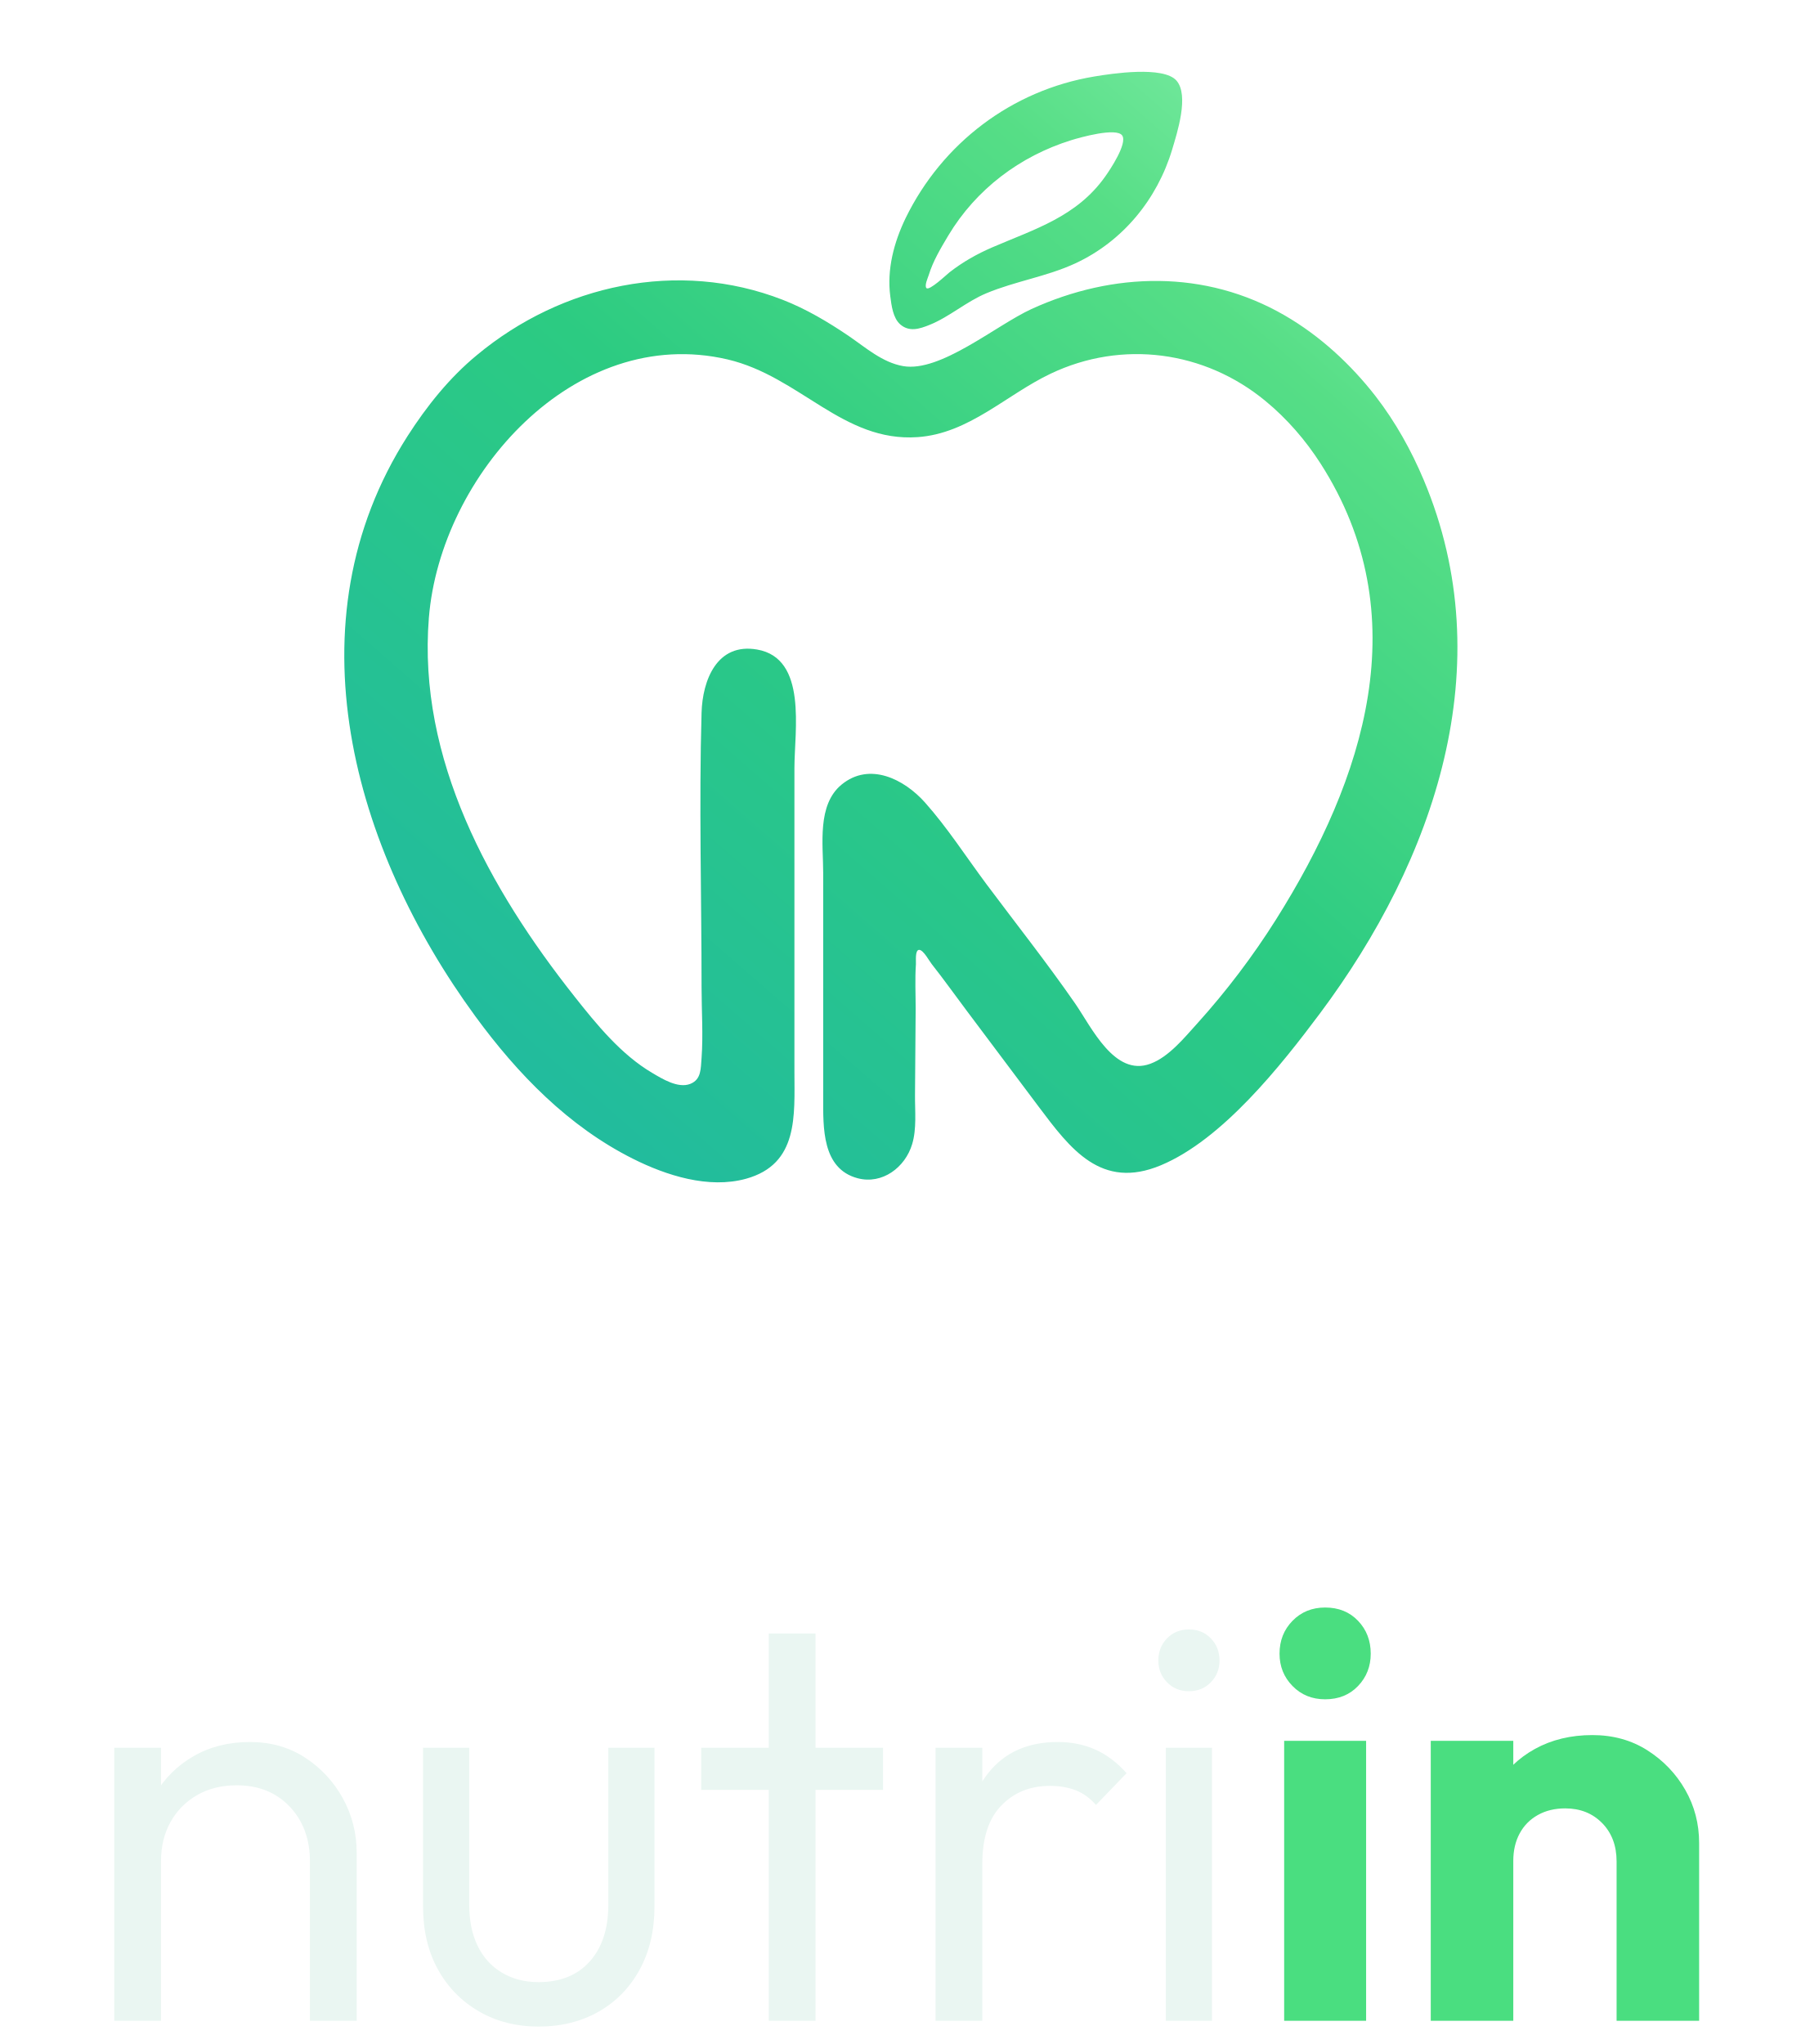
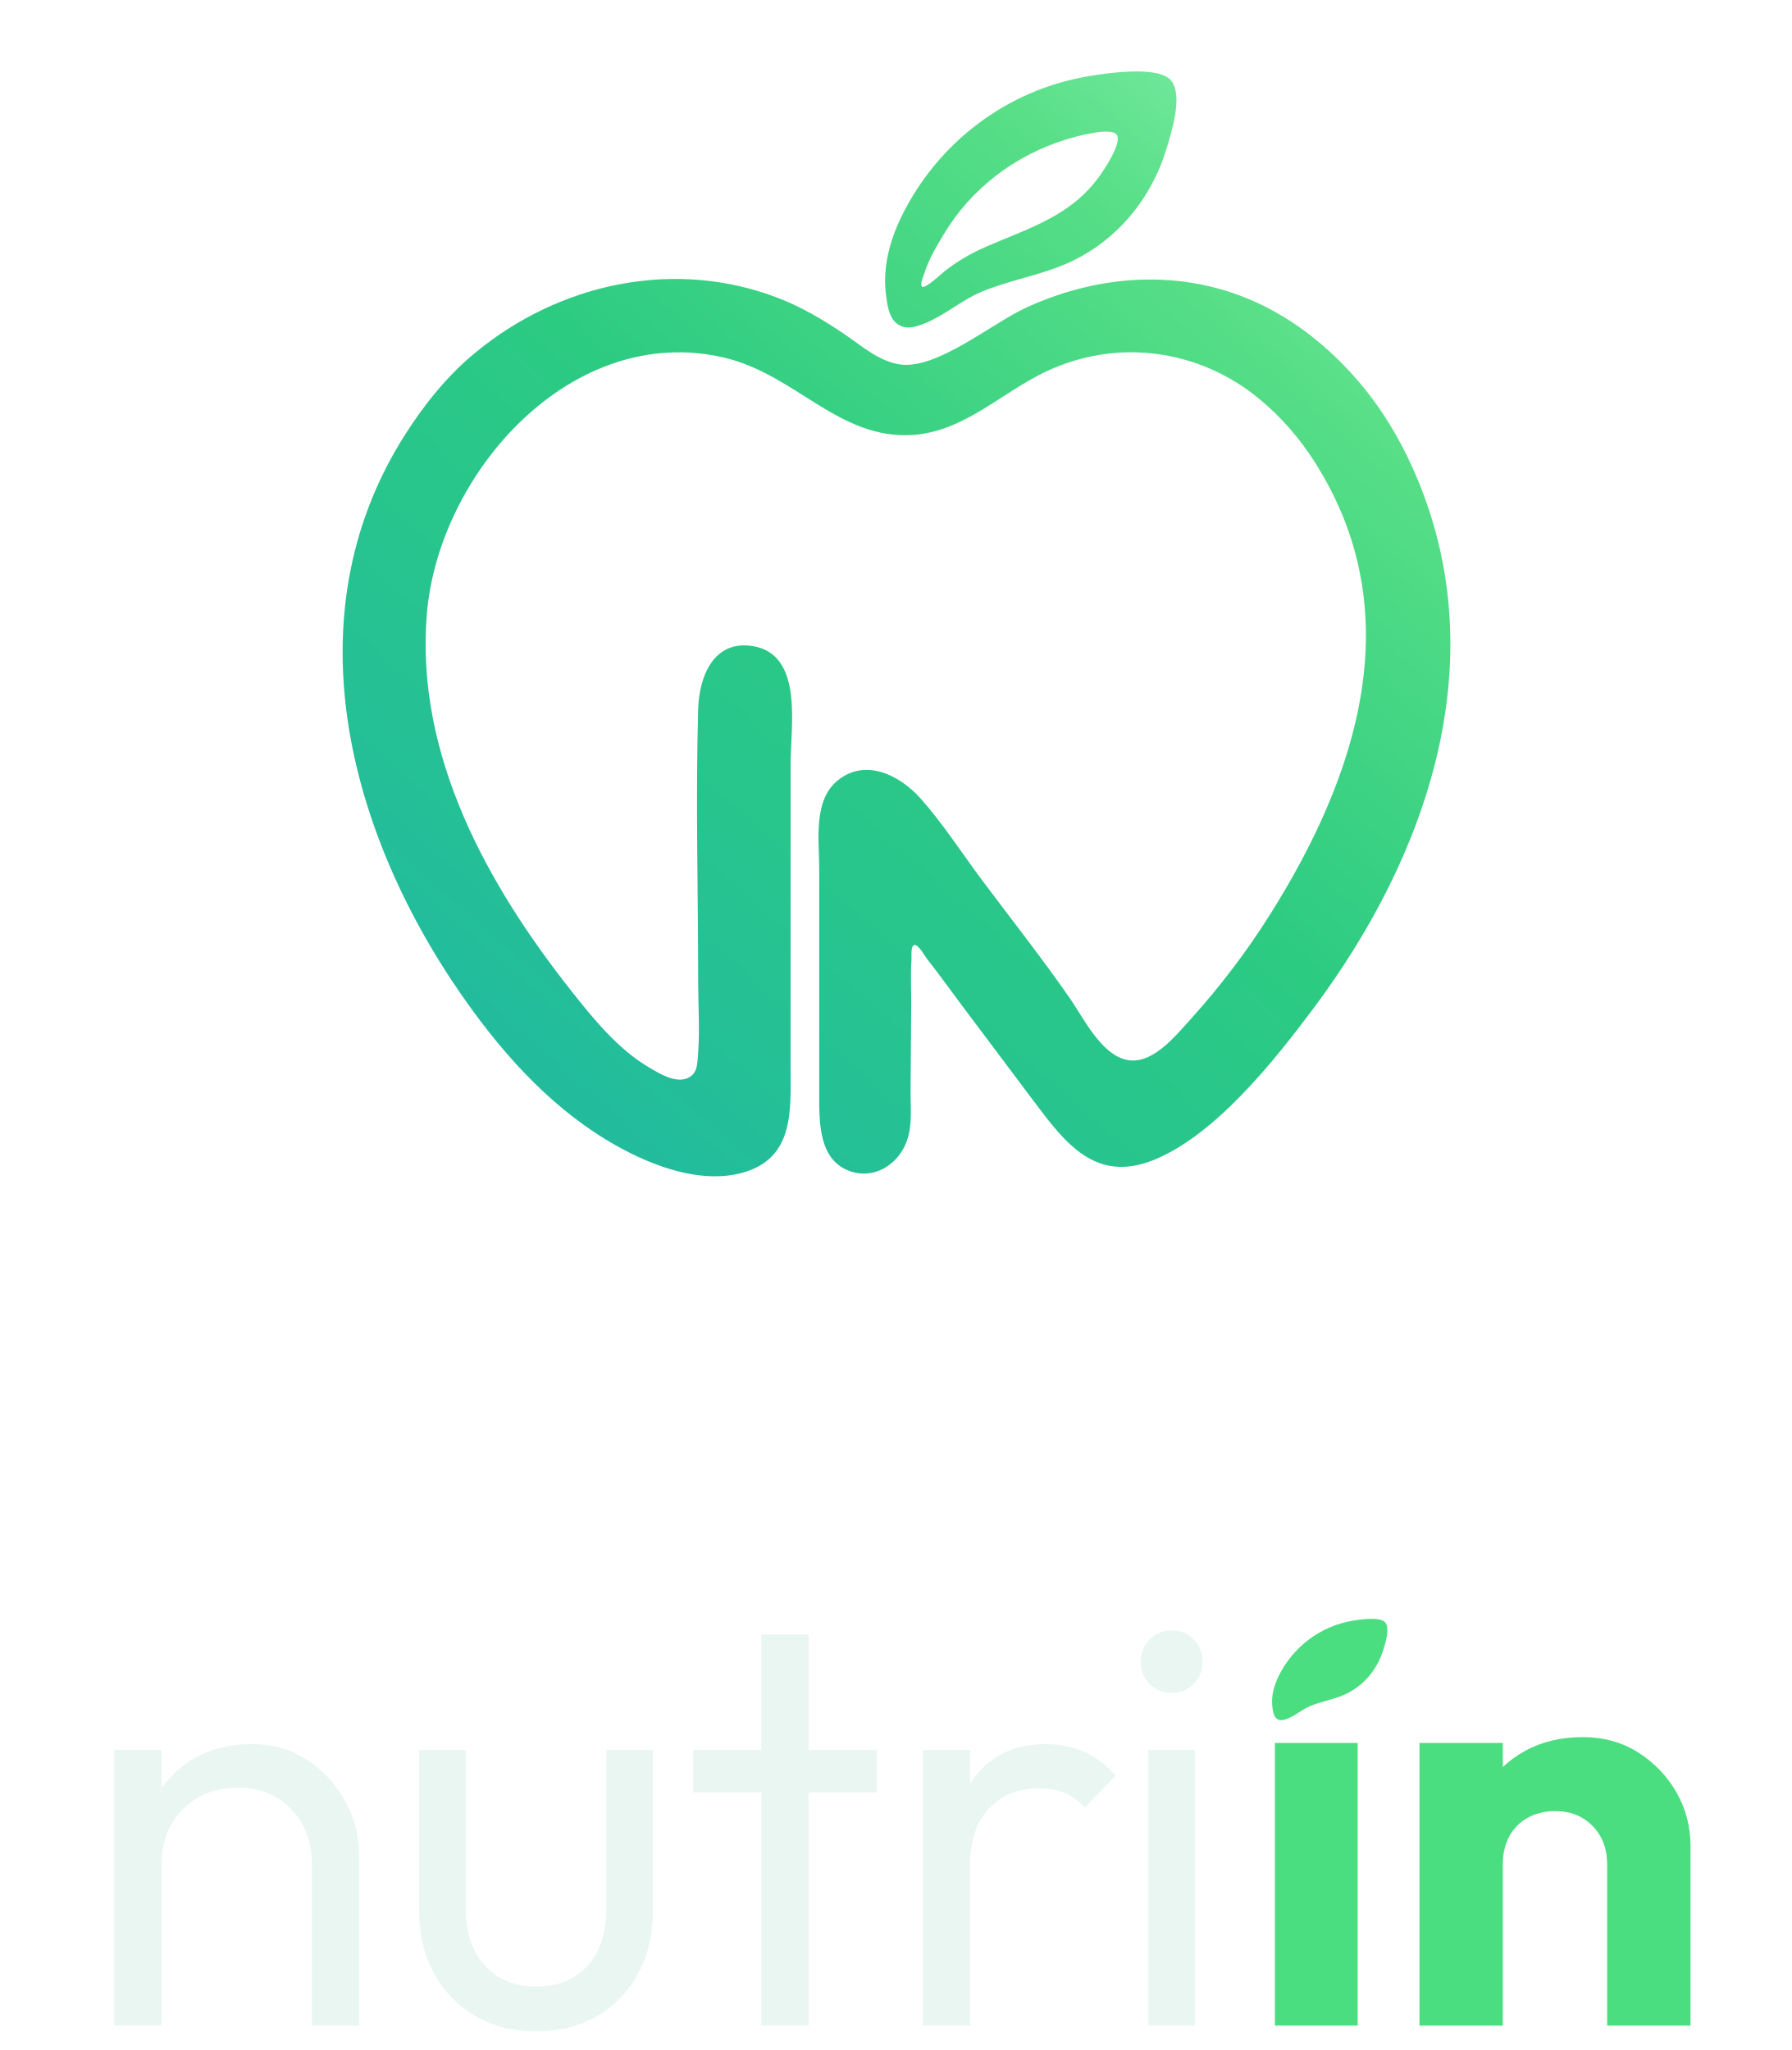
- <svg xmlns="http://www.w3.org/2000/svg" viewBox="0 0 1200 1362" role="img" aria-label="Nutriin">
+ <svg xmlns="http://www.w3.org/2000/svg" viewBox="0 0 1200 1373" role="img" aria-label="Nutriin">
  <defs>
    <linearGradient id="fs" gradientUnits="userSpaceOnUse" x1="260" y1="1040" x2="1000" y2="190">
      <stop offset="0" stop-color="#1FB8A4" />
      <stop offset=".5" stop-color="#2CCB82" />
      <stop offset=".8" stop-color="#56DE86" />
      <stop offset="1" stop-color="#86EFAC" />
    </linearGradient>
  </defs>
  <g transform="translate(62.25,-114.96) scale(0.87156)">
    <g fill="url(#fs)" fill-rule="evenodd">
      <path d="M293.2,403.4 C272.2,420.7 254.8,442.5 240.2,465.3 C148.8,608.1 198.7,781.4 292.1,909.0 C324.4,953.1 363.2,993.1 412.5,1017.8 C438.0,1030.6 470.4,1041.0 499.0,1033.1 C539.4,1021.9 536.0,984.6 536.0,951.1 C536.0,873.8 536.0,796.4 536.0,719.1 C536.0,690.6 546.1,635.2 507.5,628.5 C476.7,623.1 465.7,652.1 465.0,676.8 C463.0,746.6 465.0,816.9 465.0,886.8 C465.0,904.6 466.3,923.0 465.0,940.8 C464.3,948.7 465.0,957.2 456.3,960.6 C447.0,964.2 434.9,956.7 427.3,952.2 C403.5,938.2 384.7,915.1 367.8,893.7 C302.9,811.7 247.8,712.3 256.5,604.2 C265.3,495.3 367.8,379.4 484.9,406.7 C540.2,419.7 573.1,470.1 630.2,466.1 C669.4,463.4 698.0,433.7 731.9,417.6 C786.5,391.6 849.6,400.0 896.2,438.5 C912.7,452.1 926.8,468.4 938.3,486.3 C1012.7,602.3 971.8,727.6 904.3,834.8 C886.6,862.9 866.3,889.7 844.0,914.4 C834.2,925.2 822.3,940.0 808.1,945.2 C780.8,955.3 763.2,917.3 750.7,899.2 C729.1,868.0 705.4,838.1 682.7,807.7 C667.3,787.0 652.9,764.6 635.8,745.4 C620.0,727.7 593.5,714.1 572.0,731.8 C553.2,747.3 558.0,777.7 558.0,799.2 C558.0,856.6 558.0,913.9 558.0,971.2 C558.0,993.6 556.9,1025.4 584.3,1032.7 C603.2,1037.7 620.7,1024.4 626.0,1006.7 C629.6,994.9 628.1,981.2 628.2,969.0 C628.4,947.0 628.5,925.0 628.7,903.0 C628.7,891.8 628.1,880.3 628.9,869.1 C629.1,867.1 628.0,858.1 631.4,858.1 C634.7,858.2 639.2,866.8 641.0,869.0 C650.1,880.5 658.6,892.5 667.4,904.2 C685.8,928.7 704.2,953.2 722.6,977.8 C747.0,1010.3 770.5,1041.9 816.2,1022.8 C863.3,1003.1 908.0,946.6 937.9,906.6 C1025.4,789.4 1076.9,640.8 1017.2,498.9 C1007.6,476.1 995.6,454.6 980.5,435.0 C961.4,410.4 937.8,388.6 910.8,373.0 C850.2,337.9 779.7,339.6 717.2,368.2 C690.0,380.7 647.6,416.8 619.1,411.8 C603.2,409.0 590.6,397.7 577.7,388.9 C562.0,378.2 544.8,368.0 527.0,361.1 C447.0,330.0 358.0,349.5 293.2,403.4Z M828.1,193.5 C818.1,182.2 778.9,188.1 765.2,190.4 C702.3,200.9 649.0,241.3 621.0,298.7 C612.1,317.2 606.6,337.8 609.3,358.4 C610.2,365.3 611.3,375.0 616.9,379.9 C623.8,385.9 631.6,383.4 639.3,380.3 C654.5,374.2 667.4,362.5 682.8,356.1 C704.8,346.9 729.2,343.3 750.9,333.2 C787.1,316.4 813.4,284.2 824.8,246.3 C828.6,233.5 838.0,204.8 828.1,193.5Z M786.7,235.6 C790.6,241.8 777.4,261.6 773.6,266.9 C751.9,297.5 720.1,306.9 687.3,321.0 C675.5,326.1 664.9,332.1 654.7,340.0 C652.4,341.8 639.0,354.6 636.9,352.1 C635.3,350.2 638.1,344.1 638.7,342.2 C642.0,331.4 648.0,321.5 653.7,311.9 C674.9,276.6 708.4,251.3 747.6,239.1 C754.0,237.1 782.5,229.0 786.7,235.6Z" />
    </g>
  </g>
-   <g transform="translate(50,1346.538) scale(0.3846154)">
-     <path d="M407 0L407 -276Q407 -334 372 -371Q337 -408 280 -408Q241 -408 211.5 -391Q182 -374 165.5 -344.5Q149 -315 149 -277L114 -296Q114 -350 138.5 -392Q163 -434 205.5 -458.5Q248 -483 303 -483Q357 -483 398.5 -456Q440 -429 464 -385.5Q488 -342 488 -291L488 0ZM68 0L68 -473L149 -473L149 0ZM803 10Q745 10 699.5 -16.5Q654 -43 628.5 -89.5Q603 -136 603 -198L603 -473L683 -473L683 -201Q683 -160 697.5 -130Q712 -100 739.5 -83.5Q767 -67 803 -67Q860 -67 892 -103Q924 -139 924 -201L924 -473L1004 -473L1004 -198Q1004 -136 978.5 -89Q953 -42 907.5 -16Q862 10 803 10ZM1202 0L1202 -671L1283 -671L1283 0ZM1085 -400L1085 -473L1400 -473L1400 -400ZM1491 0L1491 -473L1572 -473L1572 0ZM1572 -272L1540 -286Q1540 -376 1582.5 -429.5Q1625 -483 1703 -483Q1738 -483 1767.5 -470Q1797 -457 1822 -429L1769 -374Q1753 -392 1733.5 -399.5Q1714 -407 1689 -407Q1638 -407 1605 -373Q1572 -339 1572 -272ZM1890 0L1890 -473L1970 -473L1970 0ZM1930 -571Q1907 -571 1892 -586.5Q1877 -602 1877 -624Q1877 -647 1892 -662.5Q1907 -678 1930 -678Q1953 -678 1968 -662.5Q1983 -647 1983 -624Q1983 -602 1968 -586.5Q1953 -571 1930 -571Z" fill="#EAF6F2" />
-     <g transform="translate(2039,0)">
-       <path d="M56 0L56 -485L198 -485L198 0ZM127 -557Q93 -557 70.5 -580Q48 -603 48 -636Q48 -670 70.5 -693Q93 -716 127 -716Q162 -716 184 -693Q206 -670 206 -636Q206 -603 184 -580Q162 -557 127 -557ZM632 0L632 -276Q632 -317 607 -342.5Q582 -368 543 -368Q516 -368 495.5 -356.5Q475 -345 464 -324.5Q453 -304 453 -277L397 -304Q397 -361 422 -404Q447 -447 490.5 -471Q534 -495 590 -495Q644 -495 685.5 -468.5Q727 -442 751 -400Q775 -358 775 -308L775 0ZM310 0L310 -485L453 -485L453 0Z" fill="#4ADE80" />
+   <g transform="translate(50,1356.664) scale(0.3903478)">
+     <path d="M407 0L407 -276Q407 -334 372 -371Q337 -408 280 -408Q241 -408 211.5 -391Q182 -374 165.5 -344.5Q149 -315 149 -277L114 -296Q114 -350 138.5 -392Q163 -434 205.5 -458.5Q248 -483 303 -483Q357 -483 398.5 -456Q440 -429 464 -385.5Q488 -342 488 -291L488 0ZM68 0L68 -473L149 -473L149 0ZM791 10Q733 10 687.5 -16.5Q642 -43 616.5 -89.5Q591 -136 591 -198L591 -473L671 -473L671 -201Q671 -160 685.5 -130Q700 -100 727.5 -83.5Q755 -67 791 -67Q848 -67 880 -103Q912 -139 912 -201L912 -473L992 -473L992 -198Q992 -136 966.5 -89Q941 -42 895.5 -16Q850 10 791 10ZM1178 0L1178 -671L1259 -671L1259 0ZM1061 -400L1061 -473L1376 -473L1376 -400ZM1455 0L1455 -473L1536 -473L1536 0ZM1536 -272L1504 -286Q1504 -376 1546.5 -429.5Q1589 -483 1667 -483Q1702 -483 1731.5 -470Q1761 -457 1786 -429L1733 -374Q1717 -392 1697.5 -399.5Q1678 -407 1653 -407Q1602 -407 1569 -373Q1536 -339 1536 -272ZM1842 0L1842 -473L1922 -473L1922 0ZM1882 -571Q1859 -571 1844 -586.5Q1829 -602 1829 -624Q1829 -647 1844 -662.5Q1859 -678 1882 -678Q1905 -678 1920 -662.5Q1935 -647 1935 -624Q1935 -602 1920 -586.5Q1905 -571 1882 -571Z" fill="#EAF6F2" />
+     <g fill="#4ADE80">
+       <g transform="translate(2003,0)">
+         <path d="M56 0L56 -485L198 -485L198 0Z" />
+       </g>
+       <g transform="translate(2251,0)">
+         <path d="M378 0L378 -276Q378 -317 353 -342.5Q328 -368 289 -368Q262 -368 241.5 -356.5Q221 -345 210 -324.5Q199 -304 199 -277L143 -304Q143 -361 168 -404Q193 -447 236.5 -471Q280 -495 336 -495Q390 -495 431.5 -468.5Q473 -442 497 -400Q521 -358 521 -308L521 0ZM56 0L56 -485L199 -485L199 0Z" />
+       </g>
+       <path transform="translate(1516.3,-863.0) scale(0.8837)" d="M828.1,193.5 C818.1,182.2 778.9,188.1 765.2,190.4 C702.3,200.9 649.0,241.3 621.0,298.7 C612.1,317.2 606.6,337.8 609.3,358.4 C610.2,365.3 611.3,375.0 616.9,379.9 C623.8,385.9 631.6,383.4 639.3,380.3 C654.5,374.2 667.4,362.5 682.8,356.1 C704.8,346.9 729.2,343.3 750.9,333.2 C787.1,316.4 813.4,284.2 824.8,246.3 C828.6,233.5 838.0,204.8 828.1,193.5Z" />
    </g>
  </g>
</svg>
